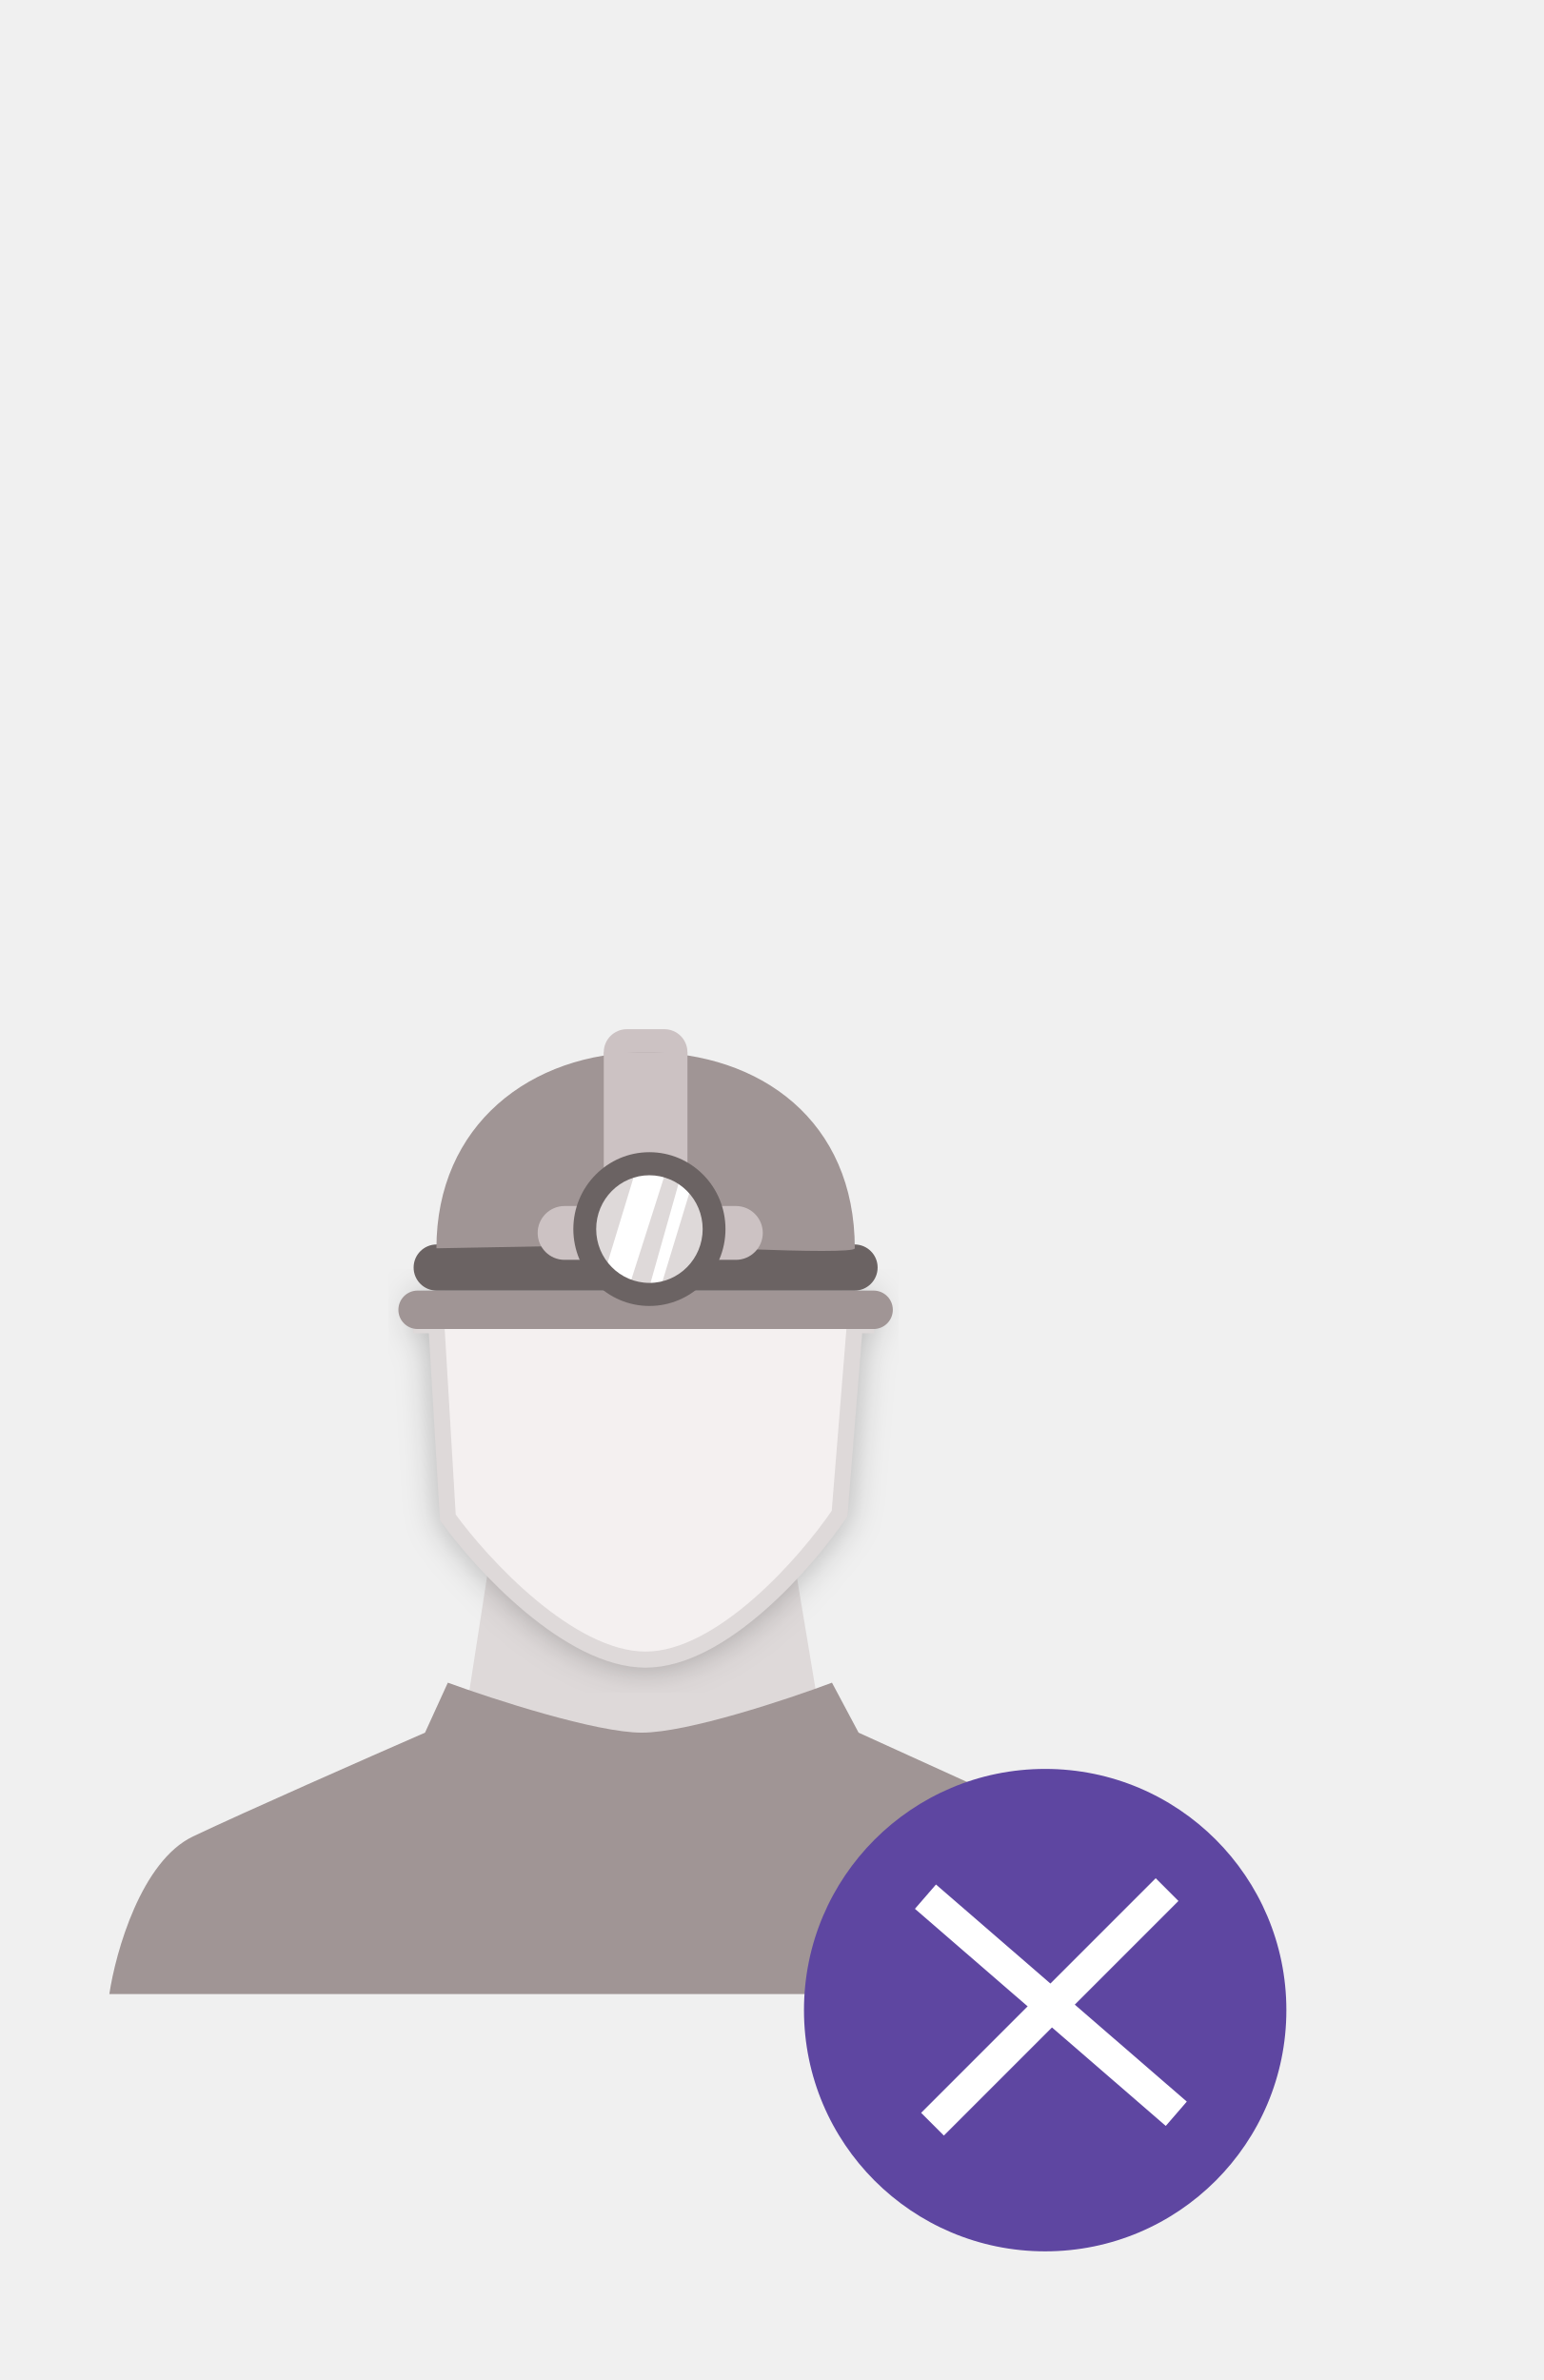
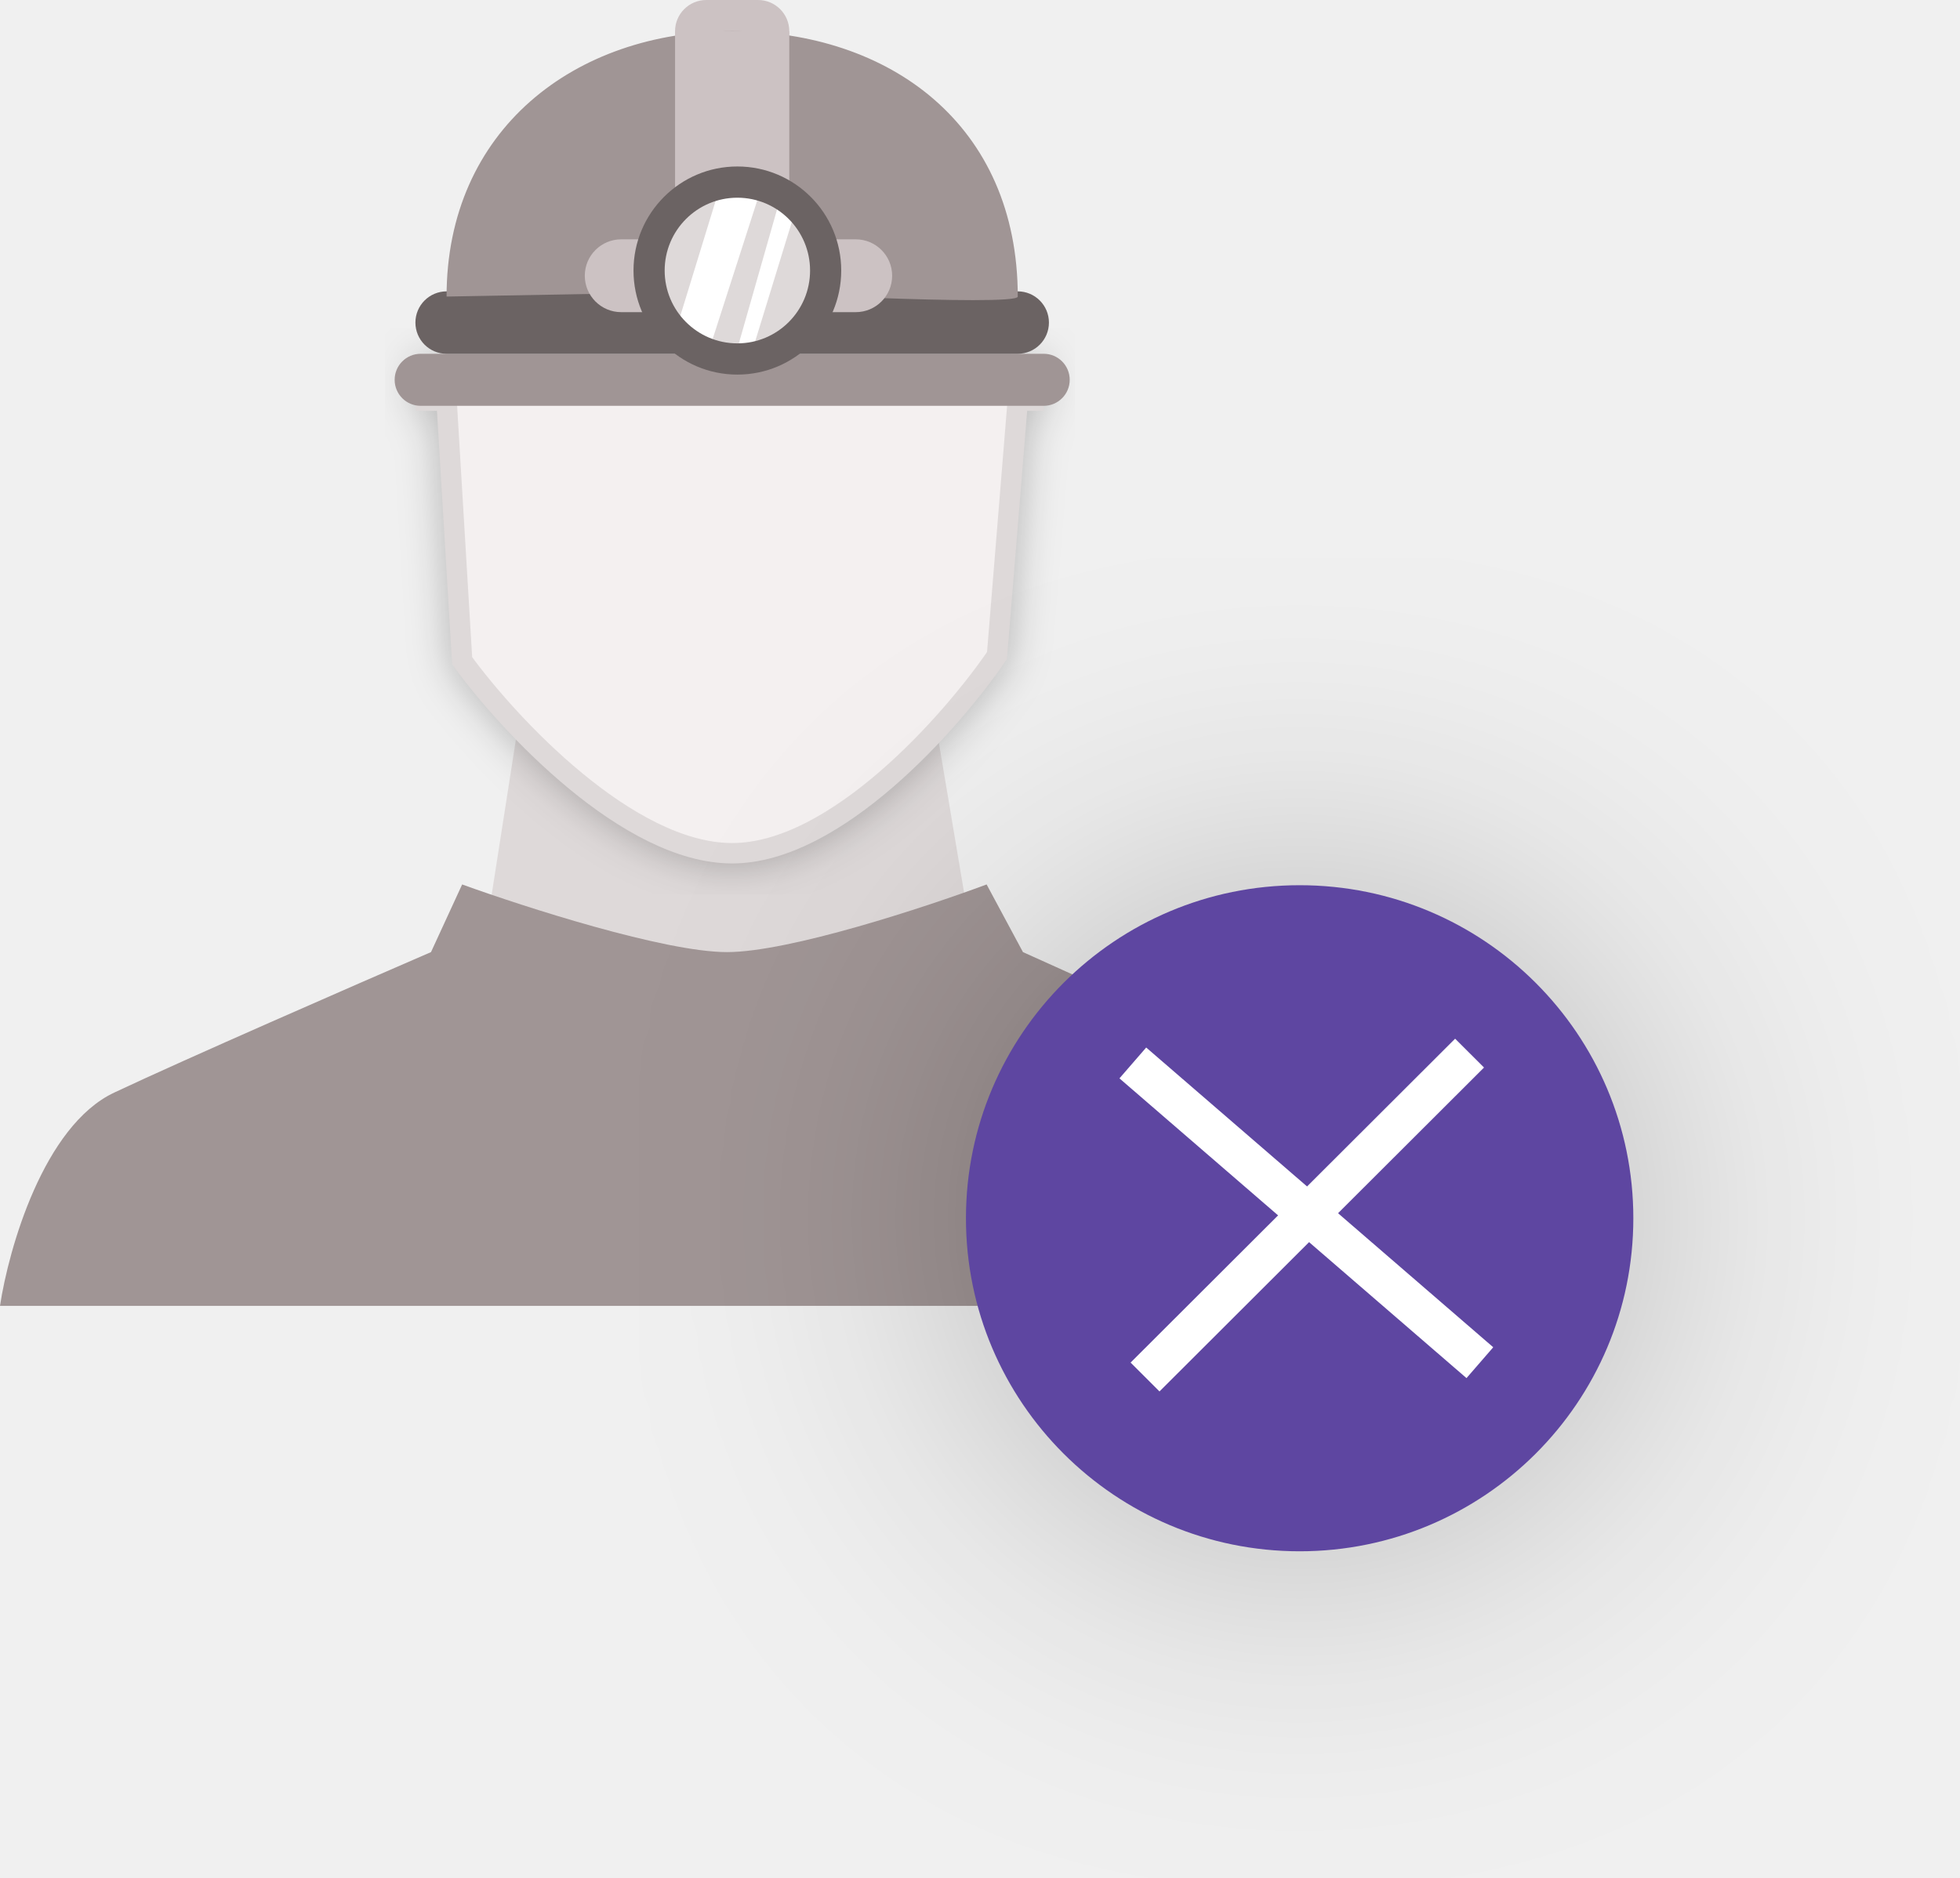
- <svg xmlns="http://www.w3.org/2000/svg" width="96" height="148" viewBox="0 0 96 148" fill="none">
-   <path d="M29.034 106.147L30.453 96.988H49.376L50.795 105.493C48.193 106.802 42.327 109.418 39.678 109.418C37.029 109.418 31.478 107.238 29.034 106.147Z" fill="#DED9D9" />
+ <svg xmlns="http://www.w3.org/2000/svg" width="96" height="92" viewBox="0 0 96 92" fill="none">
+   <path d="M23.908 44.941L25.434 35.175H45.781L47.307 44.244C44.509 45.639 38.201 48.429 35.353 48.429C32.504 48.429 26.536 46.104 23.908 44.941Z" fill="#DED9D9" />
  <g filter="url(#filter0_d)">
-     <path d="M27.851 94.359L27.141 82.406H26.195V80.972H53.87V82.406H53.16L52.214 94.12C50.164 97.147 44.881 103.203 40.151 103.203C35.42 103.203 29.98 97.307 27.851 94.359Z" fill="#F4F0F0" />
-     <path d="M27.851 94.359L27.141 82.406H26.195V80.972H53.87V82.406H53.16L52.214 94.12C50.164 97.147 44.881 103.203 40.151 103.203C35.42 103.203 29.98 97.307 27.851 94.359Z" stroke="#DED9D9" />
+     <path d="M22.636 32.371L21.873 19.627H20.856V18.097H50.613V19.627H49.85L48.833 32.116C46.628 35.345 40.948 41.802 35.861 41.802C30.775 41.802 24.925 35.515 22.636 32.371Z" fill="#F4F0F0" />
+     <path d="M22.636 32.371L21.873 19.627H20.856V18.097H50.613V19.627H49.85L48.833 32.116C46.628 35.345 40.948 41.802 35.861 41.802C30.775 41.802 24.925 35.515 22.636 32.371Z" stroke="#DED9D9" />
  </g>
-   <path d="M37.549 65.434C37.549 64.642 38.191 64 38.983 64H41.318C42.11 64 42.752 64.642 42.752 65.434V65.434C42.752 66.226 42.11 66.868 41.318 66.868H40.151H38.983C38.191 66.868 37.549 66.226 37.549 65.434V65.434Z" fill="#CCC2C3" />
-   <rect x="24.776" y="80.255" width="30.749" height="2.39" rx="1.195" fill="#A09595" />
-   <rect x="25.723" y="77.386" width="28.857" height="2.869" rx="1.434" fill="#6B6363" />
-   <path d="M53.16 77.625C53.16 78.103 40.151 77.386 40.151 77.386L27.142 77.625C27.142 69.976 32.966 65.434 40.151 65.434C47.336 65.434 53.16 69.737 53.16 77.625Z" fill="#A09595" />
-   <rect x="37.549" y="65.434" width="5.204" height="11.952" fill="#CCC2C3" />
-   <rect x="33.438" y="74.996" width="14" height="3.347" rx="1.673" fill="#CCC2C3" />
-   <ellipse cx="40.387" cy="76.43" rx="4.731" ry="4.781" fill="#6B6363" />
-   <mask id="mask0" mask-type="alpha" maskUnits="userSpaceOnUse" x="37" y="73" width="7" height="7">
-     <ellipse cx="40.388" cy="76.43" rx="3.311" ry="3.347" fill="#C4C4C4" />
+   <path d="M33.064 1.529C33.064 0.685 33.749 0 34.593 0H37.13C37.974 0 38.659 0.685 38.659 1.529C38.659 2.374 37.974 3.059 37.13 3.059H35.861H34.593C33.749 3.059 33.064 2.374 33.064 1.529Z" fill="#CCC2C3" />
+   <rect x="19.33" y="17.333" width="33.064" height="2.549" rx="1.274" fill="#A09595" />
+   <rect x="20.347" y="14.274" width="31.029" height="3.059" rx="1.529" fill="#6B6363" />
+   <path d="M49.85 14.529C49.85 15.039 35.862 14.274 35.862 14.274L21.873 14.529C21.873 6.372 28.136 1.529 35.862 1.529C43.587 1.529 49.85 6.117 49.85 14.529Z" fill="#A09595" />
+   <rect x="33.064" y="1.529" width="5.595" height="12.745" fill="#CCC2C3" />
+   <rect x="28.643" y="11.725" width="15.054" height="3.568" rx="1.784" fill="#CCC2C3" />
+   <ellipse cx="36.116" cy="13.254" rx="5.087" ry="5.098" fill="#6B6363" />
+   <mask id="mask0" mask-type="alpha" maskUnits="userSpaceOnUse" x="32" y="9" width="8" height="8">
+     <ellipse cx="36.116" cy="13.254" rx="3.561" ry="3.568" fill="#C4C4C4" />
  </mask>
  <g mask="url(#mask0)">
-     <ellipse cx="40.388" cy="76.908" rx="3.785" ry="3.825" fill="#DED9D9" />
-     <path d="M37.549 79.299L39.442 73.084C40.009 72.51 40.94 72.844 41.334 73.084L38.968 80.494C38.401 80.494 37.786 79.697 37.549 79.299Z" fill="white" />
-     <path d="M42.99 73.801L42.28 73.323L40.388 80.016H41.097L42.99 73.801Z" fill="white" />
+     <ellipse cx="36.116" cy="13.764" rx="4.069" ry="4.078" fill="#DED9D9" />
+     <path d="M33.064 16.313L35.099 9.686C35.709 9.074 36.709 9.431 37.133 9.686L34.59 17.587C33.98 17.587 33.318 16.738 33.064 16.313Z" fill="white" />
+     <path d="M38.914 10.451L38.151 9.941L36.116 17.078H36.879L38.914 10.451Z" fill="white" />
  </g>
-   <path d="M12.004 114.199C8.787 115.729 7.194 121.371 6.8 124H72.793C72.982 119.41 69.402 115.554 67.589 114.199L53.397 107.745L51.741 104.637C48.982 105.673 42.753 107.745 39.914 107.745C37.076 107.745 30.69 105.673 27.851 104.637L26.432 107.745C22.963 109.259 15.22 112.669 12.004 114.199Z" fill="#A09595" />
-   <circle cx="65" cy="125" r="15" fill="#5E46A1" />
-   <path fill-rule="evenodd" clip-rule="evenodd" d="M72.5 132.2L56.9 118.7L58.209 117.188L73.808 130.688L72.5 132.2Z" fill="white" />
-   <path fill-rule="evenodd" clip-rule="evenodd" d="M73.288 118.212L58.7 132.8L57.286 131.386L71.874 116.798L73.288 118.212Z" fill="white" />
+   <path d="M5.595 53.527C2.136 55.158 0.424 61.174 0 63.977H70.96C71.163 59.084 67.314 54.971 65.365 53.527L50.104 46.645L48.324 43.331C45.357 44.436 38.659 46.645 35.607 46.645C32.555 46.645 25.688 44.436 22.636 43.331L21.11 46.645C17.38 48.259 9.054 51.896 5.595 53.527Z" fill="#A09595" />
+   <g filter="url(#filter1_d)">
+     <ellipse cx="63.656" cy="59.684" rx="16.344" ry="16.316" fill="#5E46A1" />
+   </g>
+   <line y1="-1" x2="22.463" y2="-1" transform="matrix(0.756718 0.653742 -0.655011 0.755619 54.8301 52.8308)" stroke="white" stroke-width="2" />
+   <line y1="-1" x2="22.46" y2="-1" transform="translate(56.7915 68.1683) scale(1.00085 0.999151) rotate(-45)" stroke="white" stroke-width="2" />
  <defs>
-     <filter id="filter0_d" x="24.195" y="78.972" width="31.674" height="26.231" filterUnits="userSpaceOnUse" color-interpolation-filters="sRGB">
+     <filter id="filter0_d" x="18.856" y="16.097" width="33.757" height="27.705" filterUnits="userSpaceOnUse" color-interpolation-filters="sRGB">
      <feFlood flood-opacity="0" result="BackgroundImageFix" />
      <feColorMatrix in="SourceAlpha" type="matrix" values="0 0 0 0 0 0 0 0 0 0 0 0 0 0 0 0 0 0 127 0" />
      <feOffset />
      <feGaussianBlur stdDeviation="1" />
      <feColorMatrix type="matrix" values="0 0 0 0 0 0 0 0 0 0 0 0 0 0 0 0 0 0 0.25 0" />
      <feBlend mode="normal" in2="BackgroundImageFix" result="effect1_dropShadow" />
      <feBlend mode="normal" in="SourceGraphic" in2="effect1_dropShadow" result="shape" />
    </filter>
+     <filter id="filter1_d" x="31.312" y="27.367" width="64.688" height="64.633" filterUnits="userSpaceOnUse" color-interpolation-filters="sRGB">
+       <feFlood flood-opacity="0" result="BackgroundImageFix" />
+       <feColorMatrix in="SourceAlpha" type="matrix" values="0 0 0 0 0 0 0 0 0 0 0 0 0 0 0 0 0 0 127 0" />
+       <feOffset />
+       <feGaussianBlur stdDeviation="8" />
+       <feColorMatrix type="matrix" values="0 0 0 0 0 0 0 0 0 0 0 0 0 0 0 0 0 0 0.25 0" />
+       <feBlend mode="normal" in2="BackgroundImageFix" result="effect1_dropShadow" />
+       <feBlend mode="normal" in="SourceGraphic" in2="effect1_dropShadow" result="shape" />
+     </filter>
  </defs>
</svg>
